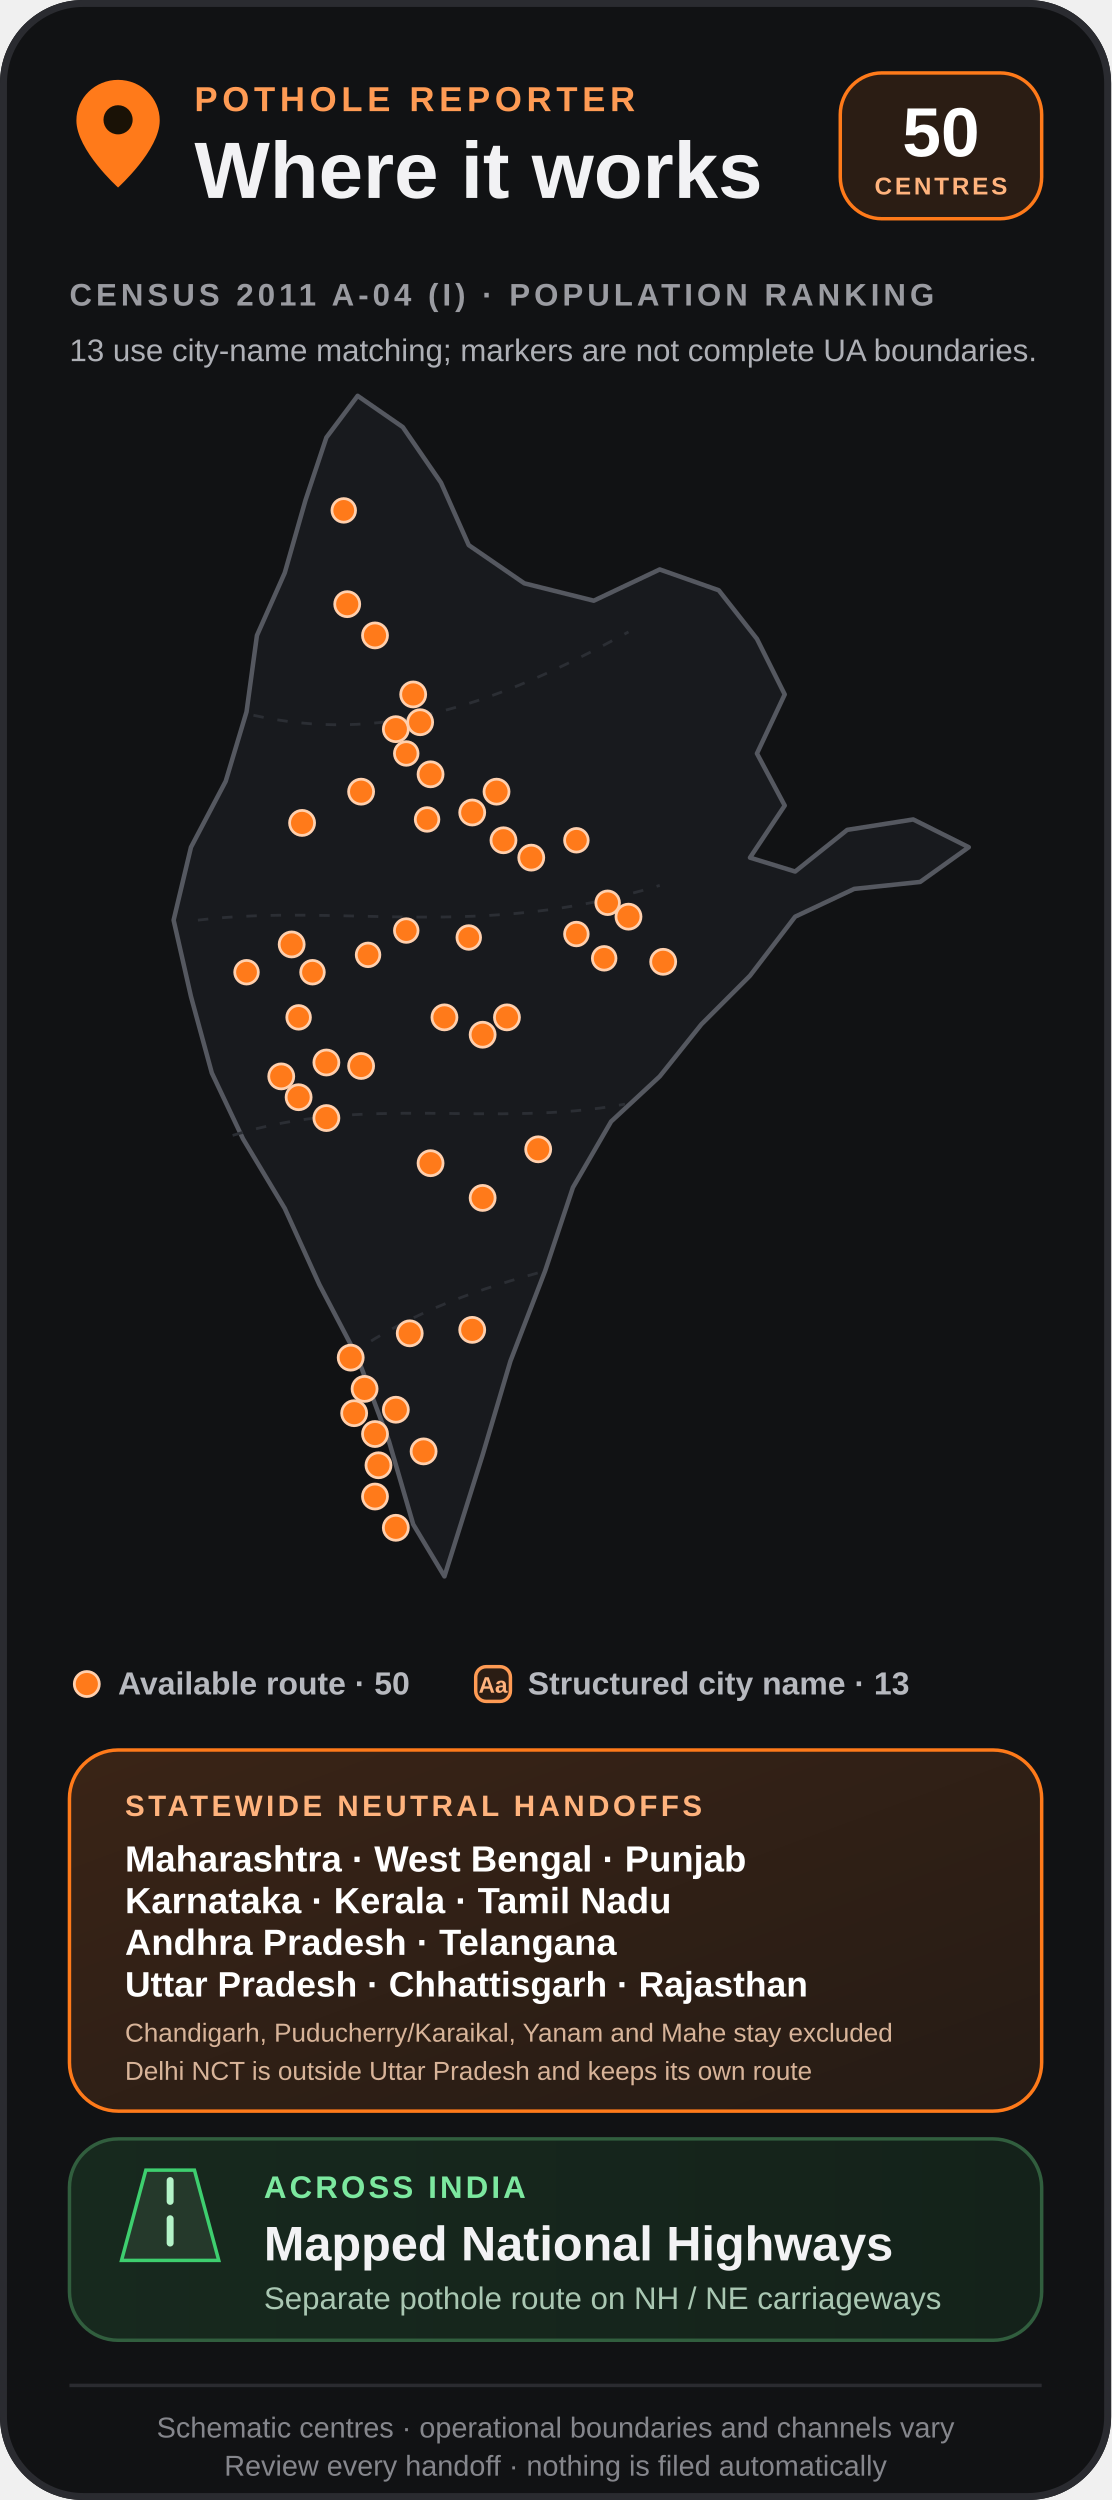
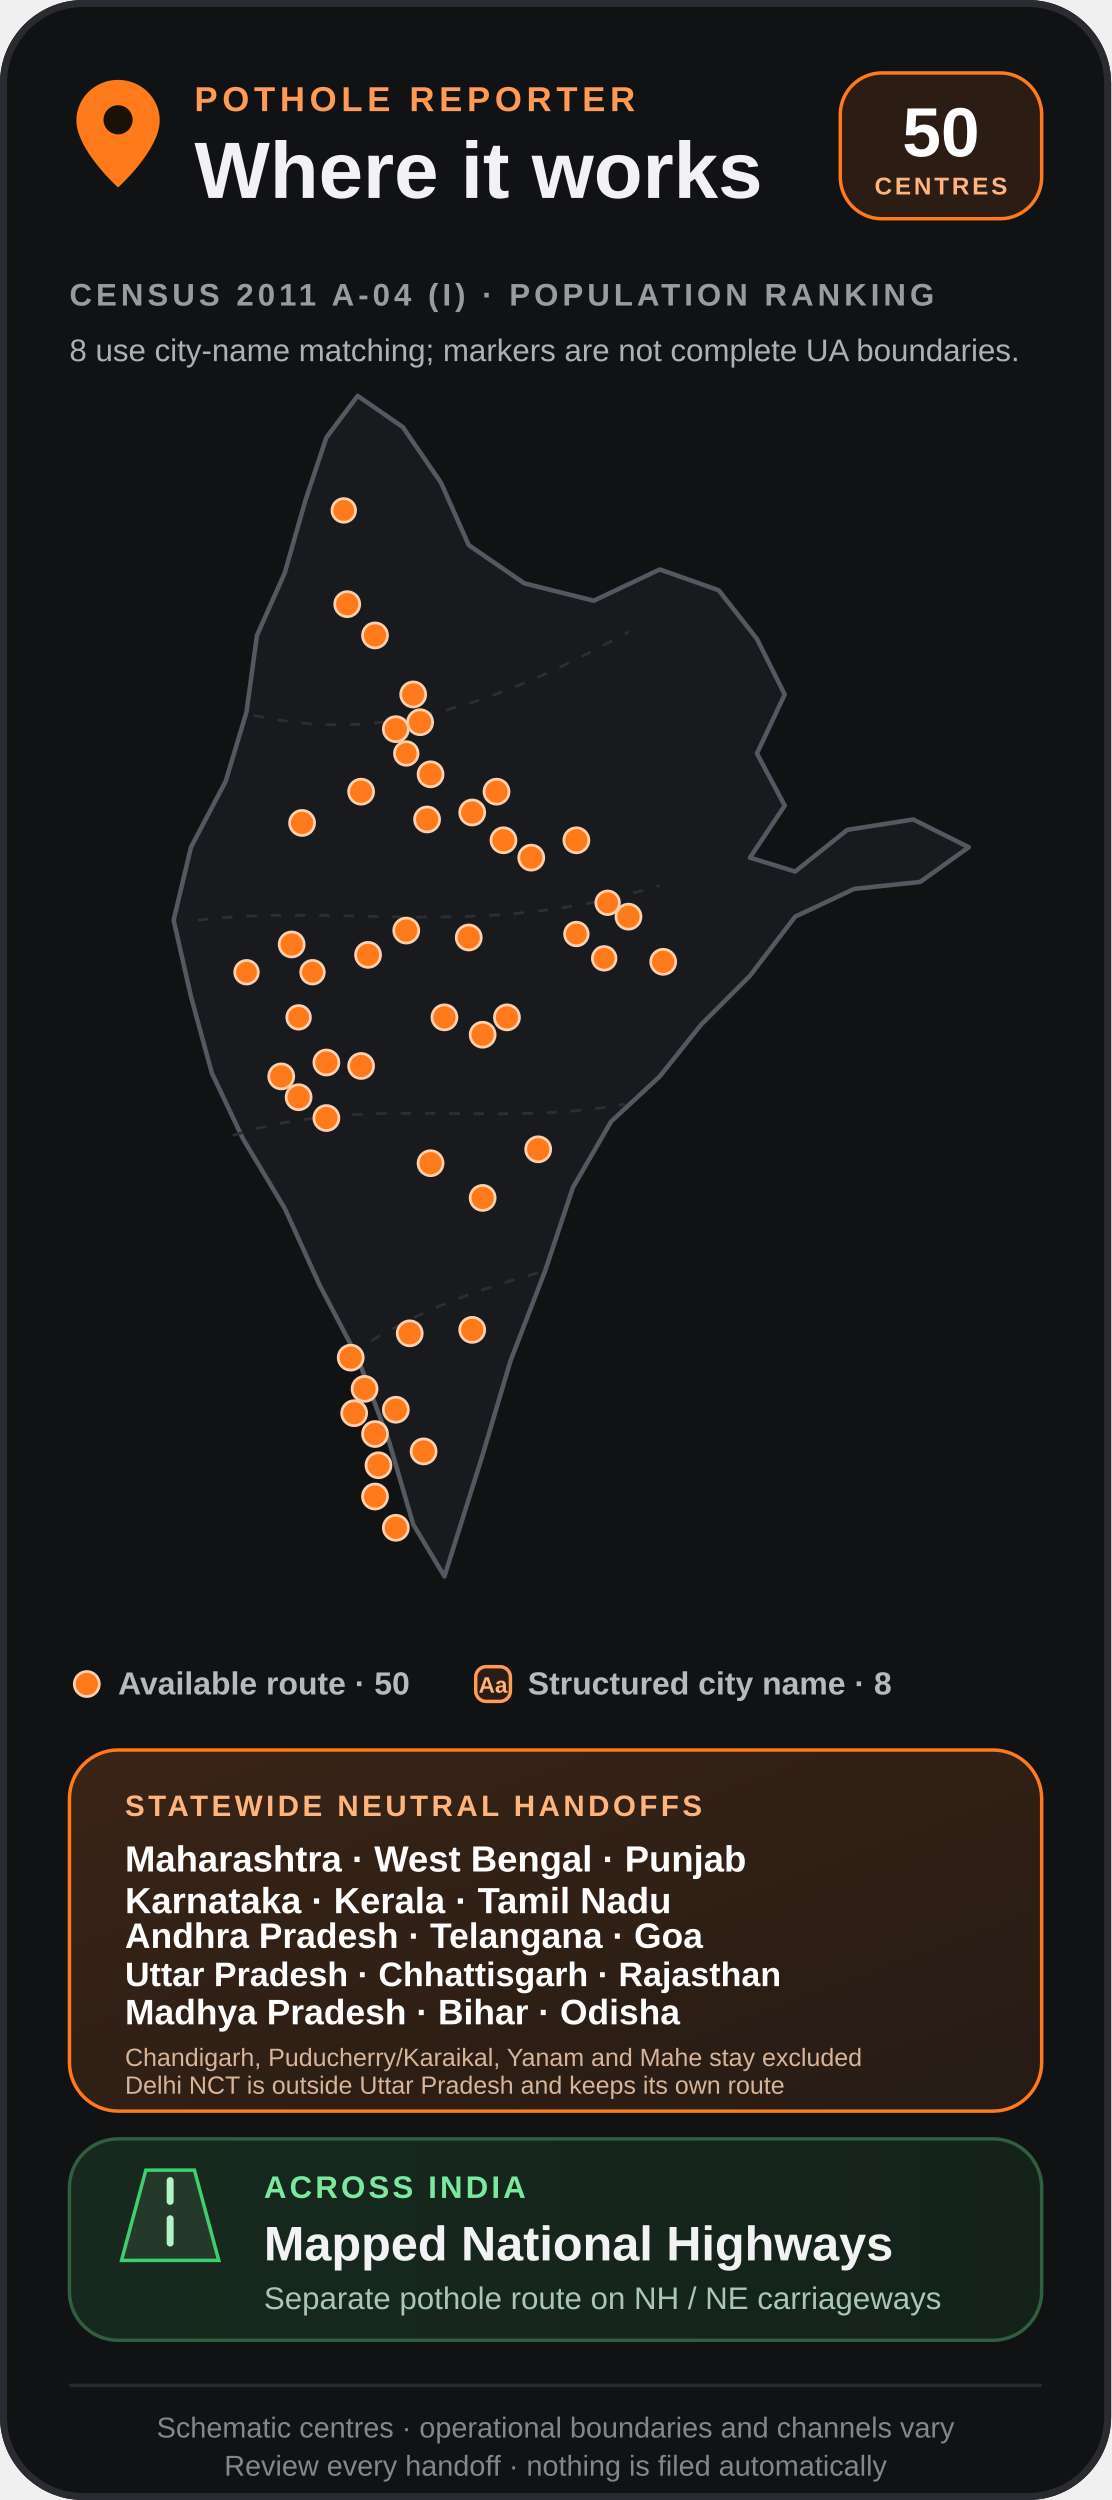
<svg xmlns="http://www.w3.org/2000/svg" width="320" height="720" viewBox="0 0 320 720" role="img" aria-labelledby="title description">
  <defs>
    <linearGradient id="state-card" x1="0" y1="0" x2="1" y2="1">
      <stop offset="0" stop-color="#3a2416" />
      <stop offset="1" stop-color="#251b15" />
    </linearGradient>
    <linearGradient id="road-card" x1="0" y1="0" x2="1" y2="0">
      <stop offset="0" stop-color="#17291e" />
      <stop offset="1" stop-color="#14221a" />
    </linearGradient>
    <style>
      text { font-family: -apple-system, BlinkMacSystemFont, "Segoe UI", Arial, sans-serif; }
      .eyebrow { fill: #ff9b54; font-size: 10px; font-weight: 700; letter-spacing: 1.35px; }
      .heading { fill: #f2f2f4; font-size: 23px; font-weight: 750; }
      .section { fill: #9a9ba1; font-size: 9px; font-weight: 700; letter-spacing: 1.15px; }
      .map-outline { fill: #181a1e; stroke: #555860; stroke-width: 1.3; stroke-linejoin: round; }
      .map-inner { fill: none; stroke: #2b2e34; stroke-width: 0.8; stroke-dasharray: 3 4; }
      .marker circle { vector-effect: non-scaling-stroke; }
      .marker.available circle { fill: #ff7a1a; stroke: #ffd0ae; stroke-width: 0.8; }
      .legend { fill: #b7b9bf; font-size: 9.2px; font-weight: 600; }
      .small { fill: #aeb0b6; font-size: 9px; font-weight: 500; }
    </style>
  </defs>
  <rect width="320" height="720" rx="24" fill="#111214" />
  <rect x="1" y="1" width="318" height="718" rx="23" fill="none" stroke="#2a2b30" stroke-width="2" />
  <g transform="translate(22 23)">
    <path d="M12 0C5.4 0 0 5.2 0 11.7 0 20.2 12 31 12 31s12-10.8 12-19.3C24 5.2 18.6 0 12 0Z" fill="#ff7a1a" />
    <circle cx="12" cy="11.5" r="4.2" fill="#1a1206" />
  </g>
  <text x="56" y="32" class="eyebrow">POTHOLE REPORTER</text>
  <text x="56" y="57" class="heading">Where it works</text>
  <g transform="translate(242 21)">
    <rect width="58" height="42" rx="12" fill="#2b1d14" stroke="#ff7a1a" />
    <text x="29" y="24" text-anchor="middle" fill="#ffffff" font-size="20" font-weight="800">50</text>
    <text x="29" y="35" text-anchor="middle" fill="#ffb37d" font-size="7" font-weight="800" letter-spacing="0.8">CENTRES</text>
  </g>
  <text x="20" y="88" class="section">CENSUS 2011 A-04 (I) · POPULATION RANKING</text>
-   <text x="20" y="104" class="small">13 use city-name matching; markers are not complete UA boundaries.</text>
+   <text x="20" y="104" class="small">8 use city-name matching; markers are not complete UA boundaries.</text>
  <g aria-label="Schematic map of India" transform="translate(0 40)">
    <path class="map-outline" d="M103 74 116 83 127 99 135 117 151 128 171 133 190 124 207 130 218 144 226 160 218 177 226 192 216 207 229 211 244 199 263 196 279 204 265 214 246 216 229 224 216 241 202 255 190 270 176 283 165 302 157 326 147 352 139 379 128 414 119 399 112 375 103 351 92 330 82 308 70 288 61 269 55 247 50 225 55 204 65 185 71 165 74 143 82 125 88 104 94 86Z" />
    <path class="map-inner" d="M73 166C109 174 141 164 181 142M57 225C99 220 138 231 190 215M67 287C105 275 142 285 180 278M101 350C120 337 139 331 157 326" />
    <g class="marker available" data-city-rank="1" data-city-id="mumbai" transform="translate(86 276)">
      <circle r="3.6" />
    </g>
    <g class="marker available" data-city-rank="2" data-city-id="delhi" transform="translate(114 170)">
      <circle r="3.6" />
    </g>
    <g class="marker available" data-city-rank="3" data-city-id="kolkata" transform="translate(191 237)">
      <circle r="3.6" />
    </g>
    <g class="marker available" data-city-rank="4" data-city-id="chennai" transform="translate(136 343)">
      <circle r="3.6" />
    </g>
    <g class="marker available" data-city-rank="5" data-city-id="bengaluru" transform="translate(118 344)">
      <circle r="3.6" />
    </g>
    <g class="marker available" data-city-rank="6" data-city-id="hyderabad" transform="translate(124 295)">
      <circle r="3.6" />
    </g>
    <g class="marker available" data-city-rank="7" data-city-id="ahmedabad" transform="translate(84 232)">
      <circle r="3.6" />
    </g>
    <g class="marker available" data-city-rank="8" data-city-id="pune" transform="translate(94 282)">
      <circle r="3.6" />
    </g>
    <g class="marker available" data-city-rank="9" data-city-id="surat" transform="translate(86 253)">
      <circle r="3.4" />
    </g>
    <g class="marker available" data-city-rank="10" data-city-id="jaipur" transform="translate(104 188)">
      <circle r="3.6" />
    </g>
    <g class="marker available" data-city-rank="11" data-city-id="kanpur" transform="translate(136 194)">
      <circle r="3.6" />
    </g>
    <g class="marker available" data-city-rank="12" data-city-id="lucknow" transform="translate(143 188)">
      <circle r="3.6" />
    </g>
    <g class="marker available" data-city-rank="13" data-city-id="nagpur" transform="translate(128 253)">
      <circle r="3.6" />
    </g>
    <g class="marker available" data-city-rank="14" data-city-id="ghaziabad" transform="translate(121 168)">
      <circle r="3.6" />
    </g>
    <g class="marker available" data-city-rank="15" data-city-id="indore" transform="translate(106 235)">
-       <circle r="3.4" />
+       <circle r="3.6" />
    </g>
    <g class="marker available" data-city-rank="16" data-city-id="coimbatore" transform="translate(114 366)">
      <circle r="3.6" />
    </g>
    <g class="marker available" data-city-rank="17" data-city-id="kochi" transform="translate(109 382)">
      <circle r="3.6" />
    </g>
    <g class="marker available" data-city-rank="18" data-city-id="patna" transform="translate(166 202)">
-       <circle r="3.4" />
+       <circle r="3.6" />
    </g>
    <g class="marker available" data-city-rank="19" data-city-id="kozhikode" transform="translate(105 360)">
      <circle r="3.6" />
    </g>
    <g class="marker available" data-city-rank="20" data-city-id="bhopal" transform="translate(117 228)">
-       <circle r="3.4" />
+       <circle r="3.6" />
    </g>
    <g class="marker available" data-city-rank="21" data-city-id="thrissur" transform="translate(108 373)">
      <circle r="3.6" />
    </g>
    <g class="marker available" data-city-rank="22" data-city-id="vadodara" transform="translate(90 240)">
      <circle r="3.4" />
    </g>
    <g class="marker available" data-city-rank="23" data-city-id="agra" transform="translate(124 183)">
      <circle r="3.6" />
    </g>
    <g class="marker available" data-city-rank="24" data-city-id="visakhapatnam" transform="translate(155 291)">
      <circle r="3.6" />
    </g>
    <g class="marker available" data-city-rank="25" data-city-id="malappuram" transform="translate(102 367)">
      <circle r="3.6" />
    </g>
    <g class="marker available" data-city-rank="26" data-city-id="thiruvananthapuram" transform="translate(114 400)">
      <circle r="3.6" />
    </g>
    <g class="marker available" data-city-rank="27" data-city-id="kannur" transform="translate(101 351)">
      <circle r="3.6" />
    </g>
    <g class="marker available" data-city-rank="28" data-city-id="ludhiana" transform="translate(108 143)">
      <circle r="3.6" />
    </g>
    <g class="marker available" data-city-rank="29" data-city-id="nashik" transform="translate(94 266)">
      <circle r="3.6" />
    </g>
    <g class="marker available" data-city-rank="30" data-city-id="vijayawada" transform="translate(139 305)">
      <circle r="3.6" />
    </g>
    <g class="marker available" data-city-rank="31" data-city-id="madurai" transform="translate(122 378)">
      <circle r="3.6" />
    </g>
    <g class="marker available" data-city-rank="32" data-city-id="varanasi" transform="translate(153 207)">
      <circle r="3.6" />
    </g>
    <g class="marker available" data-city-rank="33" data-city-id="meerut" transform="translate(119 160)">
      <circle r="3.6" />
    </g>
    <g class="marker available" data-city-rank="34" data-city-id="faridabad" transform="translate(117 177)">
      <circle r="3.4" />
    </g>
    <g class="marker available" data-city-rank="35" data-city-id="rajkot" transform="translate(71 240)">
      <circle r="3.4" />
    </g>
    <g class="marker available" data-city-rank="36" data-city-id="jamshedpur" transform="translate(174 236)">
      <circle r="3.4" />
    </g>
    <g class="marker available" data-city-rank="37" data-city-id="jabalpur" transform="translate(135 230)">
-       <circle r="3.4" />
+       <circle r="3.6" />
    </g>
    <g class="marker available" data-city-rank="38" data-city-id="srinagar" transform="translate(99 107)">
      <circle r="3.4" />
    </g>
    <g class="marker available" data-city-rank="39" data-city-id="asansol" transform="translate(181 224)">
      <circle r="3.6" />
    </g>
    <g class="marker available" data-city-rank="40" data-city-id="vasai-virar" transform="translate(81 270)">
      <circle r="3.6" />
    </g>
    <g class="marker available" data-city-rank="41" data-city-id="prayagraj" transform="translate(145 202)">
      <circle r="3.6" />
    </g>
    <g class="marker available" data-city-rank="42" data-city-id="dhanbad" transform="translate(175 220)">
      <circle r="3.4" />
    </g>
    <g class="marker available" data-city-rank="43" data-city-id="chhatrapati-sambhajinagar" transform="translate(104 267)">
      <circle r="3.6" />
    </g>
    <g class="marker available" data-city-rank="44" data-city-id="amritsar" transform="translate(100 134)">
      <circle r="3.6" />
    </g>
    <g class="marker available" data-city-rank="45" data-city-id="jodhpur" transform="translate(87 197)">
      <circle r="3.6" />
    </g>
    <g class="marker available" data-city-rank="46" data-city-id="ranchi" transform="translate(166 229)">
      <circle r="3.4" />
    </g>
    <g class="marker available" data-city-rank="47" data-city-id="raipur" transform="translate(146 253)">
      <circle r="3.6" />
    </g>
    <g class="marker available" data-city-rank="48" data-city-id="kollam" transform="translate(108 391)">
      <circle r="3.6" />
    </g>
    <g class="marker available" data-city-rank="49" data-city-id="gwalior" transform="translate(123 196)">
-       <circle r="3.4" />
+       <circle r="3.6" />
    </g>
    <g class="marker available" data-city-rank="50" data-city-id="durg-bhilai" transform="translate(139 258)">
      <circle r="3.6" />
    </g>
  </g>
  <g transform="translate(20 480)">
    <circle cx="5" cy="5" r="3.6" fill="#ff7a1a" stroke="#ffd0ae" stroke-width="0.8" />
    <text x="14" y="8" class="legend">Available route · 50</text>
    <rect x="117" y="0" width="10" height="10" rx="3" fill="#2b1d14" stroke="#ff9b54" />
    <text x="122" y="7.5" text-anchor="middle" fill="#ffb37d" font-size="6.5" font-weight="800">Aa</text>
-     <text x="132" y="8" class="legend">Structured city name · 13</text>
+     <text x="132" y="8" class="legend">Structured city name · 8</text>
  </g>
  <rect x="20" y="504" width="280" height="104" rx="14" fill="url(#state-card)" stroke="#ff7a1a" />
  <text x="36" y="523" fill="#ffb37d" font-size="8.5" font-weight="800" letter-spacing="1">STATEWIDE NEUTRAL HANDOFFS</text>
  <text x="36" y="539" fill="#ffffff" font-size="10.5" font-weight="750">Maharashtra · West Bengal · Punjab</text>
  <text x="36" y="551" fill="#ffffff" font-size="10.5" font-weight="750">Karnataka · Kerala · Tamil Nadu</text>
-   <text x="36" y="563" fill="#ffffff" font-size="10.5" font-weight="750">Andhra Pradesh · Telangana</text>
-   <text x="36" y="575" fill="#ffffff" font-size="10.2" font-weight="750">Uttar Pradesh · Chhattisgarh · Rajasthan</text>
-   <text x="36" y="588" fill="#d8b499" font-size="7.5">Chandigarh, Puducherry/Karaikal, Yanam and Mahe stay excluded</text>
-   <text x="36" y="599" fill="#d8b499" font-size="7.5">Delhi NCT is outside Uttar Pradesh and keeps its own route</text>
+   <text x="36" y="561" fill="#ffffff" font-size="10.2" font-weight="750">Andhra Pradesh · Telangana · Goa</text>
+   <text x="36" y="572" fill="#ffffff" font-size="9.8" font-weight="750">Uttar Pradesh · Chhattisgarh · Rajasthan</text>
+   <text x="36" y="583" fill="#ffffff" font-size="10.2" font-weight="750">Madhya Pradesh · Bihar · Odisha</text>
+   <text x="36" y="595" fill="#d8b499" font-size="7.2">Chandigarh, Puducherry/Karaikal, Yanam and Mahe stay excluded</text>
+   <text x="36" y="603" fill="#d8b499" font-size="7.2">Delhi NCT is outside Uttar Pradesh and keeps its own route</text>
  <rect x="20" y="616" width="280" height="58" rx="14" fill="url(#road-card)" stroke="#315e3e" />
  <g transform="translate(35 625)">
    <path d="M0 26 7 0h14l7 26Z" fill="#25392b" stroke="#3ecf6f" />
    <path d="M14 3v6m0 5v7" stroke="#b4f3c8" stroke-width="2" stroke-linecap="round" />
  </g>
  <text x="76" y="633" fill="#7ce89f" font-size="9" font-weight="800" letter-spacing="0.9">ACROSS INDIA</text>
  <text x="76" y="651" fill="#f2f2f4" font-size="14" font-weight="750">Mapped National Highways</text>
  <text x="76" y="665" fill="#a9c7b2" font-size="9">Separate pothole route on NH / NE carriageways</text>
  <line x1="20" y1="687" x2="300" y2="687" stroke="#2a2b30" />
  <text x="160" y="702" text-anchor="middle" fill="#85868c" font-size="8.3">Schematic centres · operational boundaries and channels vary</text>
  <text x="160" y="713" text-anchor="middle" fill="#85868c" font-size="8.3">Review every handoff · nothing is filed automatically</text>
</svg>
